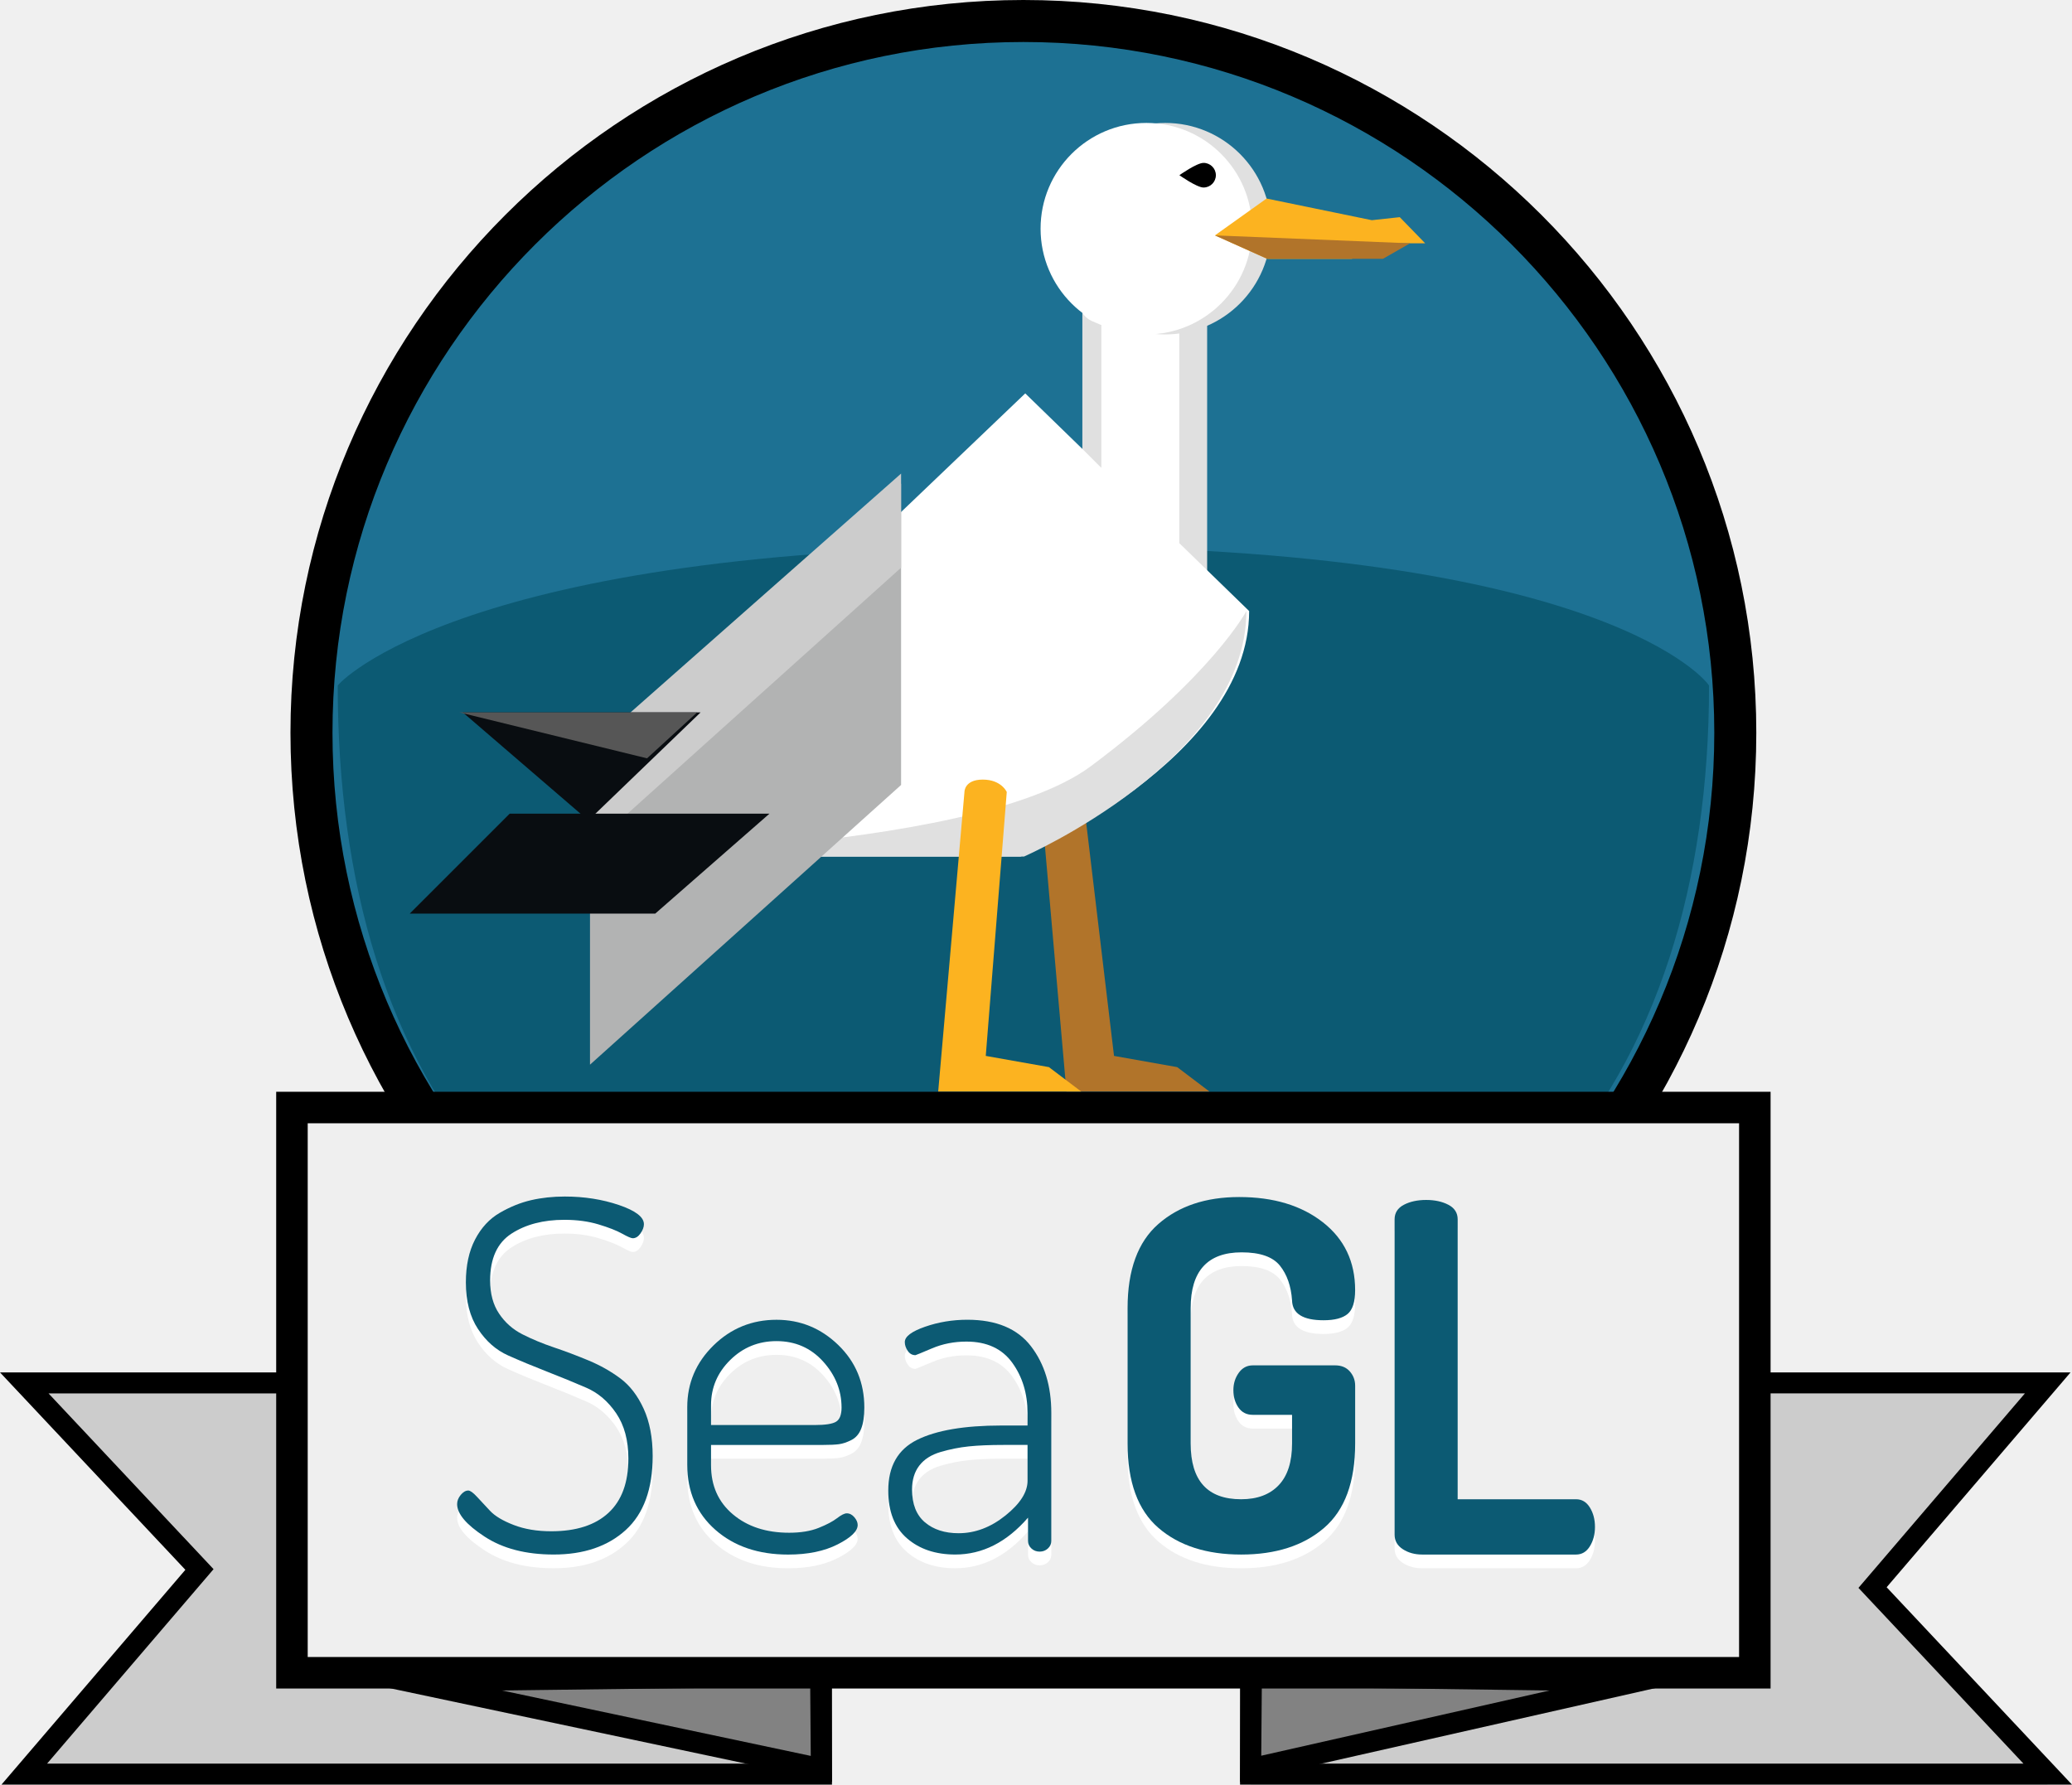
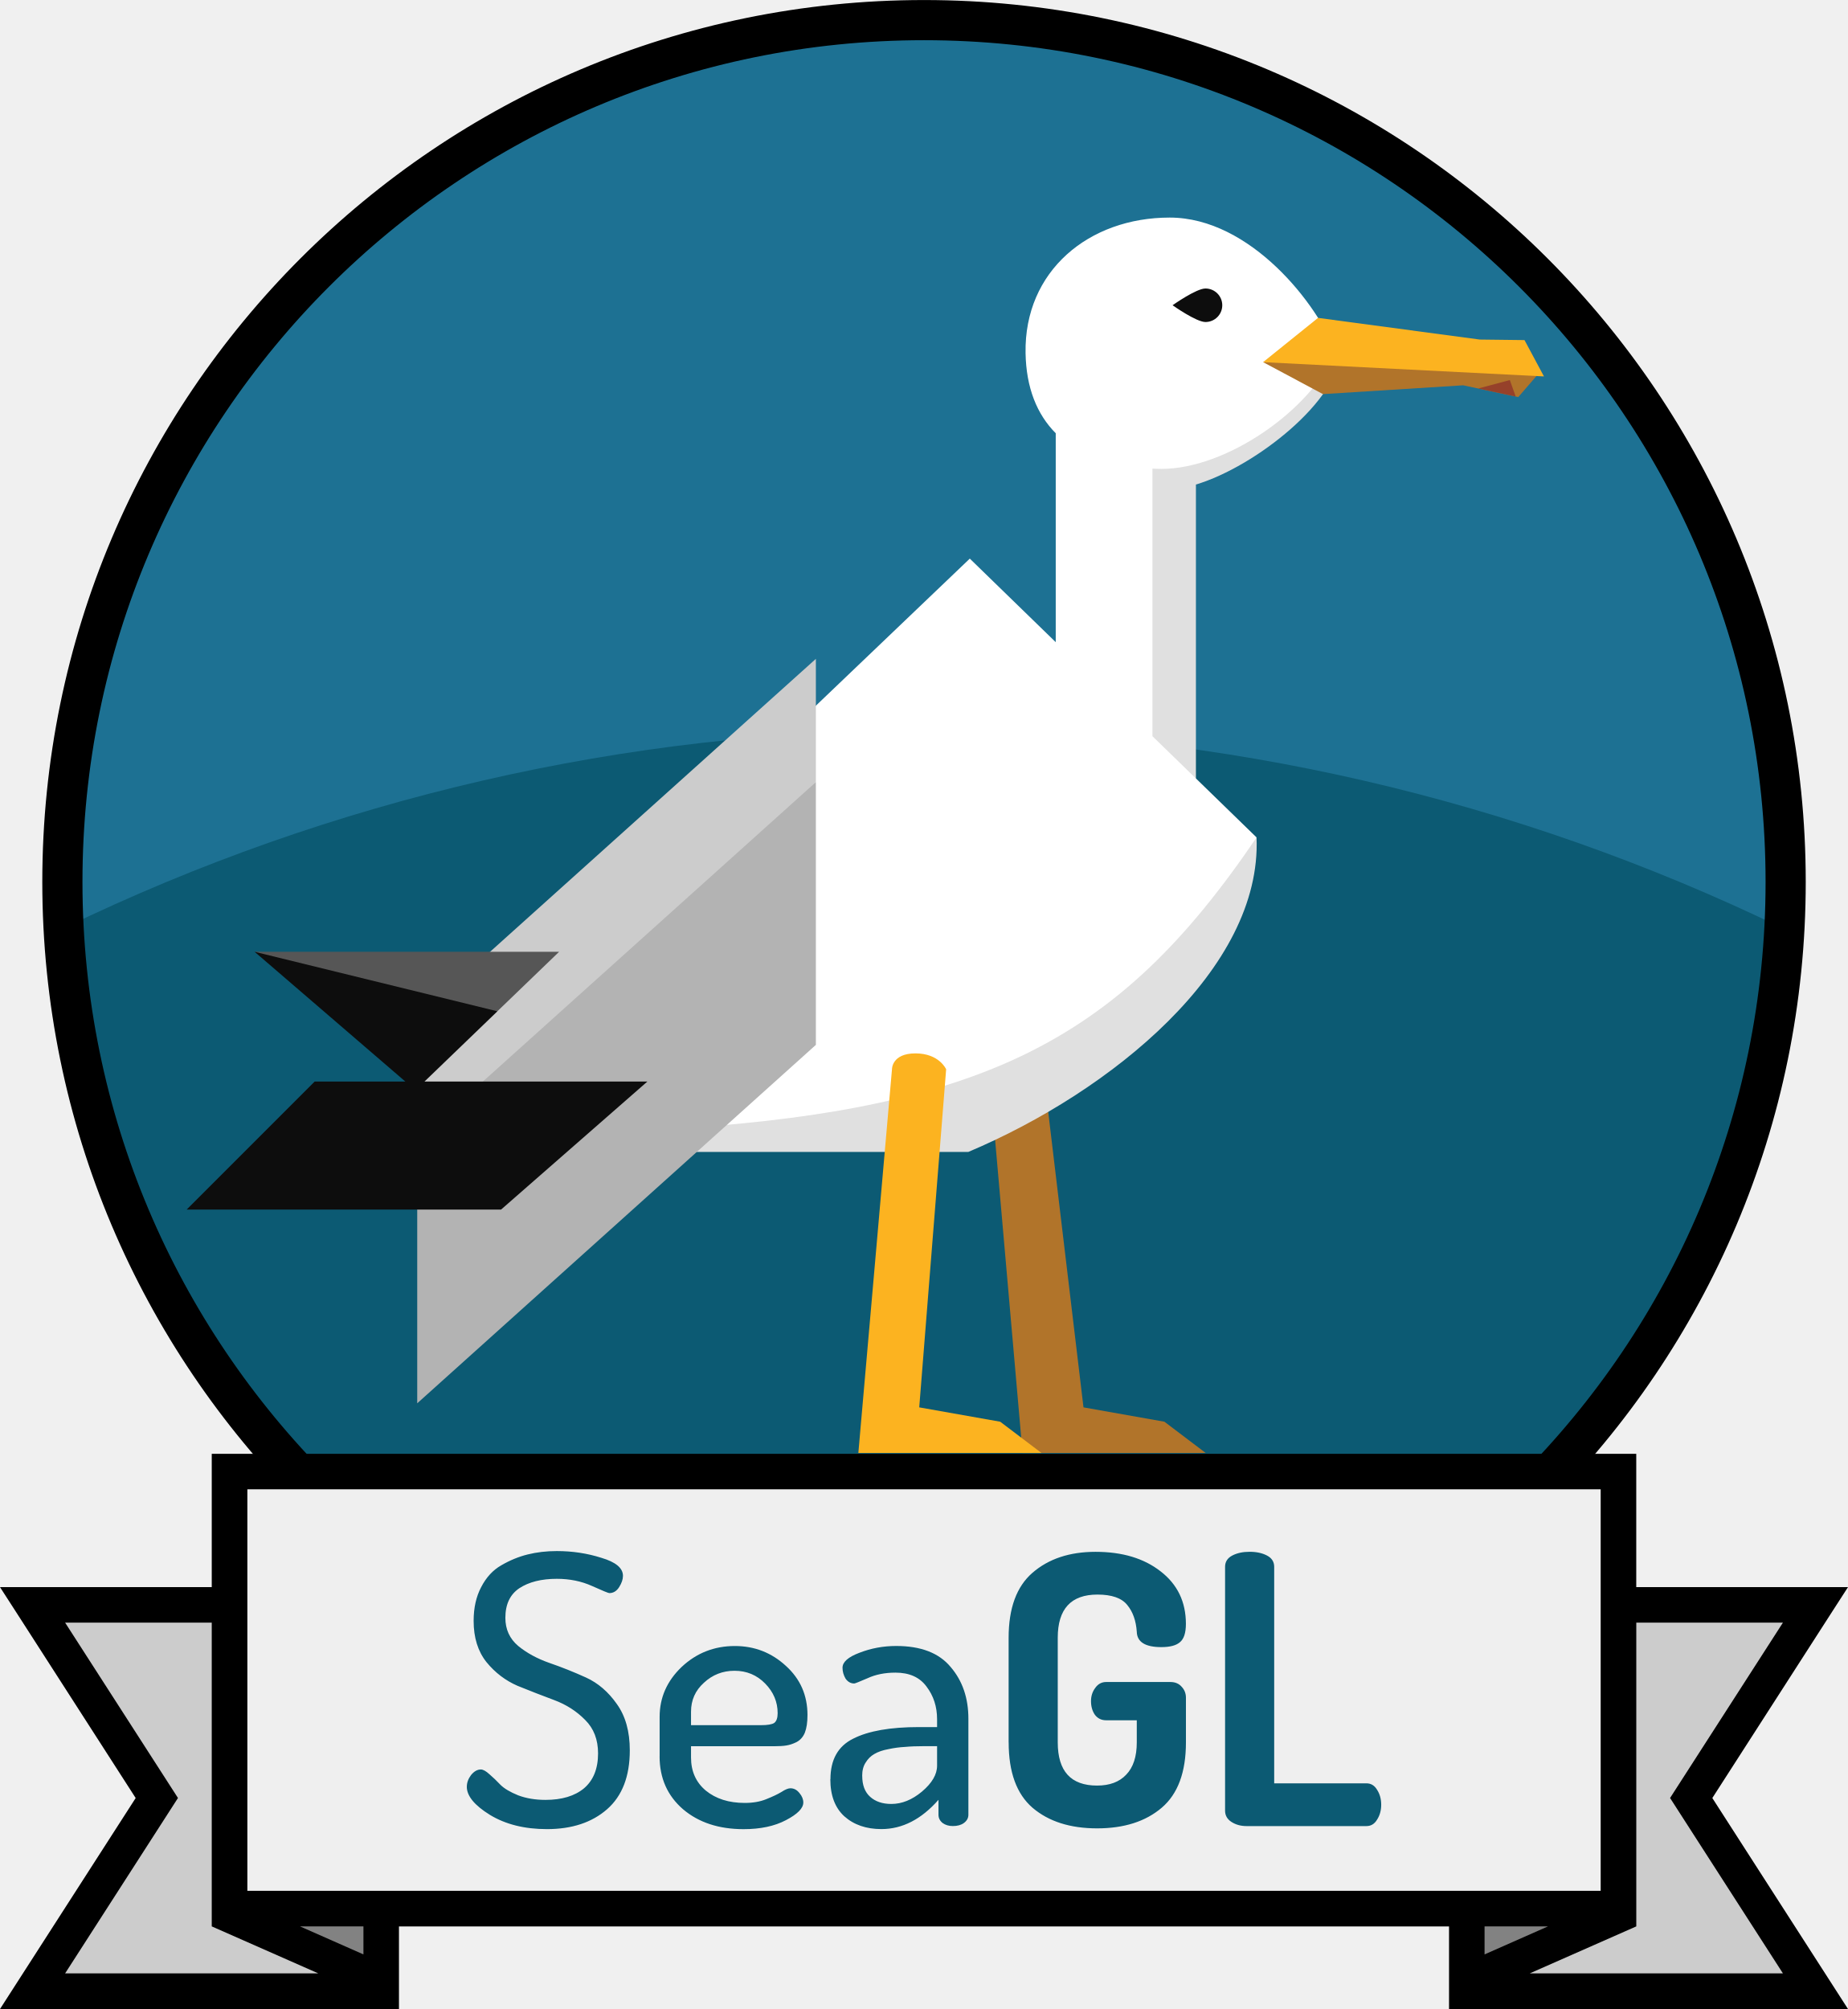
- <svg xmlns="http://www.w3.org/2000/svg" version="1.1" id="Layer_1" x="0px" y="0px" width="197.291px" height="169.951px" viewBox="0 0 197.291 169.951" enable-background="new 0 0 197.291 169.951" xml:space="preserve">
-   <polygon fill="#CCCCCC" points="78.219,168.951 2.311,168.951 18.992,149.462 2.311,131.694 78.219,131.694 " />
-   <path d="M79.219,169.951H0.139l17.511-20.458L0,130.694h79.219V169.951z M4.483,167.951h72.735v-35.257H4.621l15.714,16.737  L4.483,167.951z" />
-   <polygon fill="#CCCCCC" points="119.073,132.694 194.98,132.694 178.3,152.184 194.98,169.951 119.073,169.951 " />
-   <path d="M197.291,169.951h-79.218v-39.257h79.079l-17.51,20.459L197.291,169.951z M120.073,167.951h72.597l-15.713-16.737  l15.851-18.521h-72.734V167.951z" />
-   <g>
-     <path fill="#1D7193" d="M165.231,69.785c0,37.438-30.35,67.789-67.787,67.789s-67.786-30.35-67.786-67.789   C29.658,32.35,60.007,2,97.444,2S165.231,32.35,165.231,69.785z" />
-     <path d="M97.444,139.573c-38.48,0-69.786-31.307-69.786-69.789C27.658,31.305,58.964,0,97.444,0s69.787,31.305,69.787,69.785   C167.231,108.266,135.925,139.573,97.444,139.573z M97.444,4C61.17,4,31.658,33.511,31.658,69.785   c0,36.276,29.512,65.789,65.786,65.789c36.275,0,65.787-29.513,65.787-65.789C163.231,33.511,133.72,4,97.444,4z" />
-   </g>
-   <path fill="#0C5A73" d="M32.158,65.296c0,37.438,18.689,65.289,64.786,65.289c46.098,0,65.787-27.85,65.787-65.289  c0-0.176-9.689-13.265-64.189-13.265S32.158,65.119,32.158,65.296z" />
-   <g>
-     <polygon fill="#828282" points="78.209,168.451 38.799,160.1 78.14,159.6  " />
-     <polygon fill="#828282" points="119.083,168.451 155.993,160.1 119.153,159.6  " />
-   </g>
-   <path d="M79.219,169.688l-49.424-10.474l49.337-0.627L79.219,169.688z M47.801,160.985l29.398,6.23l-0.052-6.603L47.801,160.985z" />
-   <path d="M118.073,169.705l0.088-11.119l46.277,0.628L118.073,169.705z M120.146,160.613l-0.053,6.584l27.456-6.212L120.146,160.613z  " />
-   <rect x="27.799" y="105.47" fill="#EFEFEF" width="139.292" height="53.828" />
-   <g>
-     <path fill="#FFFFFF" d="M43.526,144.543c0-0.308,0.116-0.601,0.347-0.878c0.231-0.277,0.469-0.415,0.715-0.415   c0.186,0,0.463,0.2,0.832,0.6l1.248,1.34c0.463,0.493,1.208,0.94,2.24,1.339c1.032,0.401,2.225,0.601,3.58,0.601   c2.371,0,4.188-0.585,5.451-1.756c1.263-1.17,1.894-2.894,1.894-5.173c0-1.725-0.385-3.157-1.154-4.297   c-0.77-1.139-1.725-1.955-2.864-2.448c-1.14-0.493-2.378-1.001-3.719-1.525c-1.34-0.523-2.58-1.039-3.719-1.547   c-1.14-0.509-2.094-1.347-2.864-2.518c-0.771-1.17-1.154-2.649-1.154-4.436c0-1.601,0.292-2.964,0.877-4.088   c0.586-1.124,1.37-1.97,2.357-2.54c0.984-0.57,1.978-0.971,2.979-1.202c1-0.231,2.07-0.346,3.211-0.346   c1.848,0,3.563,0.27,5.15,0.808c1.586,0.539,2.379,1.148,2.379,1.825c0,0.277-0.108,0.57-0.324,0.878   c-0.215,0.308-0.461,0.462-0.738,0.462c-0.154,0-0.492-0.146-1.016-0.439c-0.523-0.292-1.271-0.585-2.242-0.878   c-0.969-0.292-2.055-0.438-3.255-0.438c-2.003,0-3.681,0.438-5.035,1.316c-1.355,0.878-2.033,2.364-2.033,4.458   c0,1.263,0.284,2.318,0.854,3.164c0.569,0.848,1.309,1.502,2.218,1.964c0.907,0.462,1.908,0.877,3.002,1.247   c1.093,0.369,2.194,0.785,3.304,1.247c1.107,0.462,2.117,1.032,3.025,1.709c0.908,0.678,1.646,1.64,2.217,2.887   c0.57,1.247,0.856,2.749,0.856,4.504c0,3.142-0.856,5.49-2.564,7.045c-1.71,1.555-3.996,2.333-6.861,2.333   c-2.648,0-4.843-0.569-6.582-1.709C44.396,146.5,43.526,145.467,43.526,144.543z" />
-     <path fill="#FFFFFF" d="M65.439,140.802v-5.497c0-2.279,0.831-4.234,2.493-5.867c1.663-1.631,3.666-2.448,6.006-2.448   c2.267,0,4.227,0.801,5.881,2.403c1.654,1.601,2.48,3.587,2.48,5.959c0,0.831-0.101,1.5-0.299,2.009   c-0.199,0.509-0.514,0.871-0.944,1.086c-0.431,0.216-0.821,0.347-1.175,0.392c-0.354,0.047-0.852,0.07-1.496,0.07H67.703v1.94   c0,1.941,0.692,3.496,2.077,4.665c1.387,1.171,3.173,1.756,5.359,1.756c1.106,0,2.043-0.154,2.812-0.462   c0.768-0.308,1.352-0.616,1.751-0.924c0.4-0.308,0.708-0.462,0.923-0.462c0.271,0,0.514,0.123,0.724,0.37   c0.21,0.247,0.317,0.493,0.317,0.739c0,0.585-0.636,1.201-1.908,1.848c-1.271,0.647-2.842,0.97-4.711,0.97   c-2.834,0-5.143-0.785-6.93-2.356C66.332,145.421,65.439,143.358,65.439,140.802z M67.703,137.014h9.839   c1.047,0,1.74-0.108,2.078-0.324c0.34-0.215,0.51-0.661,0.51-1.339c0-1.632-0.586-3.096-1.757-4.389   c-1.171-1.294-2.648-1.94-4.435-1.94c-1.725,0-3.195,0.601-4.411,1.801c-1.217,1.202-1.824,2.634-1.824,4.296V137.014z" />
-     <path fill="#FFFFFF" d="M84.579,143.251c0-2.31,0.916-3.919,2.749-4.828c1.831-0.908,4.505-1.363,8.015-1.363h2.496v-1.201   c0-1.848-0.486-3.442-1.457-4.781c-0.97-1.34-2.424-2.01-4.364-2.01c-1.172,0-2.265,0.216-3.28,0.646   c-1.016,0.432-1.541,0.646-1.57,0.646c-0.309,0-0.555-0.138-0.739-0.415c-0.185-0.277-0.276-0.554-0.276-0.832   c0-0.523,0.639-1.008,1.916-1.455c1.277-0.446,2.625-0.67,4.042-0.67c2.741,0,4.759,0.839,6.052,2.518   c1.293,1.679,1.94,3.796,1.94,6.352v12.195c0,0.278-0.108,0.516-0.323,0.716c-0.217,0.201-0.479,0.3-0.786,0.3   c-0.308,0-0.57-0.099-0.785-0.3c-0.216-0.2-0.323-0.438-0.323-0.716v-2.218c-2.032,2.341-4.342,3.511-6.93,3.511   c-1.879,0-3.41-0.515-4.597-1.547C85.172,146.769,84.579,145.252,84.579,143.251z M86.843,143.158c0,1.386,0.408,2.425,1.225,3.118   c0.815,0.693,1.886,1.04,3.21,1.04c1.571,0,3.058-0.562,4.458-1.686c1.4-1.124,2.104-2.225,2.104-3.303v-3.418h-2.266   c-1.324,0-2.433,0.046-3.325,0.139c-0.894,0.093-1.786,0.27-2.679,0.531c-0.894,0.262-1.571,0.693-2.033,1.294   C87.075,141.471,86.843,142.233,86.843,143.158z" />
-     <path fill="#FFFFFF" d="M107.366,138.769V125.88c0-3.634,0.979-6.305,2.934-8.015c1.957-1.709,4.521-2.564,7.692-2.564   c3.264,0,5.921,0.801,7.968,2.403c2.049,1.601,3.072,3.757,3.072,6.467c0,1.109-0.238,1.864-0.715,2.264   c-0.478,0.4-1.241,0.6-2.287,0.6c-1.971,0-2.973-0.63-3.004-1.893c-0.092-1.355-0.477-2.456-1.153-3.303   c-0.679-0.847-1.895-1.27-3.649-1.27c-3.234,0-4.852,1.771-4.852,5.312v12.889c0,3.542,1.602,5.312,4.805,5.312   c1.539,0,2.732-0.446,3.58-1.34c0.847-0.893,1.27-2.217,1.27-3.973v-2.726h-3.74c-0.586,0-1.041-0.23-1.363-0.692   c-0.323-0.462-0.484-1.017-0.484-1.663c0-0.616,0.168-1.163,0.507-1.64c0.339-0.477,0.786-0.716,1.341-0.716h7.852   c0.586,0,1.048,0.193,1.387,0.578c0.338,0.385,0.508,0.839,0.508,1.363v5.497c0,3.665-0.985,6.345-2.957,8.038   c-1.971,1.694-4.604,2.541-7.898,2.541s-5.92-0.847-7.877-2.541C108.345,145.114,107.366,142.435,107.366,138.769z" />
-     <path fill="#FFFFFF" d="M132.79,147.455v-30.027c0-0.616,0.293-1.078,0.878-1.386c0.585-0.307,1.294-0.462,2.125-0.462   c0.832,0,1.54,0.155,2.124,0.462c0.586,0.309,0.879,0.771,0.879,1.386v26.654h11.271c0.555,0,0.993,0.262,1.316,0.785   c0.324,0.524,0.486,1.14,0.486,1.848c0,0.71-0.162,1.325-0.486,1.848c-0.323,0.524-0.762,0.785-1.316,0.785h-14.643   c-0.708,0-1.324-0.168-1.848-0.508C133.052,148.501,132.79,148.04,132.79,147.455z" />
-   </g>
-   <path d="M168.591,160.798H26.299V103.97h142.292V160.798z M29.299,157.798h136.292V106.97H29.299V157.798z" />
-   <g>
-     <path fill="#0C5A73" d="M43.526,143.236c0-0.308,0.116-0.601,0.347-0.878c0.231-0.277,0.469-0.415,0.715-0.415   c0.186,0,0.463,0.2,0.832,0.6l1.248,1.34c0.463,0.493,1.208,0.94,2.24,1.339c1.032,0.401,2.225,0.601,3.58,0.601   c2.371,0,4.188-0.585,5.451-1.756c1.263-1.169,1.894-2.894,1.894-5.173c0-1.725-0.385-3.157-1.154-4.297   c-0.77-1.139-1.725-1.955-2.864-2.448c-1.14-0.493-2.378-1.001-3.719-1.525c-1.34-0.523-2.58-1.039-3.719-1.547   c-1.14-0.509-2.094-1.347-2.864-2.518c-0.771-1.17-1.154-2.649-1.154-4.436c0-1.601,0.292-2.964,0.877-4.088   c0.586-1.124,1.37-1.97,2.357-2.541c0.984-0.57,1.978-0.971,2.979-1.202c1-0.231,2.07-0.346,3.211-0.346   c1.848,0,3.563,0.27,5.15,0.808c1.586,0.539,2.379,1.148,2.379,1.825c0,0.277-0.108,0.57-0.324,0.877   c-0.215,0.308-0.461,0.462-0.738,0.462c-0.154,0-0.492-0.146-1.016-0.439c-0.523-0.292-1.271-0.584-2.242-0.878   c-0.969-0.292-2.055-0.438-3.255-0.438c-2.003,0-3.681,0.438-5.035,1.316c-1.355,0.878-2.033,2.364-2.033,4.458   c0,1.263,0.284,2.318,0.854,3.164c0.569,0.848,1.309,1.502,2.218,1.964c0.907,0.462,1.908,0.878,3.002,1.248   c1.093,0.369,2.194,0.785,3.304,1.247c1.107,0.462,2.117,1.032,3.025,1.709c0.908,0.678,1.646,1.64,2.217,2.887   c0.57,1.247,0.856,2.749,0.856,4.504c0,3.142-0.856,5.49-2.564,7.045c-1.71,1.555-3.996,2.333-6.861,2.333   c-2.648,0-4.843-0.569-6.582-1.709C44.396,145.192,43.526,144.16,43.526,143.236z" />
-     <path fill="#0C5A73" d="M65.439,139.495v-5.497c0-2.279,0.831-4.234,2.493-5.867c1.663-1.631,3.666-2.448,6.006-2.448   c2.267,0,4.227,0.801,5.881,2.403c1.654,1.601,2.48,3.587,2.48,5.959c0,0.831-0.101,1.5-0.299,2.009   c-0.199,0.509-0.514,0.871-0.944,1.086c-0.431,0.216-0.821,0.347-1.175,0.392c-0.354,0.047-0.852,0.07-1.496,0.07H67.703v1.94   c0,1.941,0.692,3.496,2.077,4.665c1.387,1.171,3.173,1.756,5.359,1.756c1.106,0,2.043-0.154,2.812-0.462   c0.768-0.308,1.352-0.616,1.751-0.924c0.4-0.308,0.708-0.462,0.923-0.462c0.271,0,0.514,0.123,0.724,0.37   c0.21,0.247,0.317,0.493,0.317,0.739c0,0.585-0.636,1.201-1.908,1.848c-1.271,0.647-2.842,0.97-4.711,0.97   c-2.834,0-5.143-0.785-6.93-2.356C66.332,144.114,65.439,142.051,65.439,139.495z M67.703,135.707h9.839   c1.047,0,1.74-0.108,2.078-0.324c0.34-0.215,0.51-0.661,0.51-1.339c0-1.632-0.586-3.096-1.757-4.389   c-1.171-1.293-2.648-1.94-4.435-1.94c-1.725,0-3.195,0.601-4.411,1.801c-1.217,1.202-1.824,2.634-1.824,4.296V135.707z" />
-     <path fill="#0C5A73" d="M84.579,141.943c0-2.31,0.916-3.919,2.749-4.828c1.831-0.908,4.505-1.363,8.015-1.363h2.496v-1.201   c0-1.848-0.486-3.442-1.457-4.781c-0.97-1.34-2.424-2.01-4.364-2.01c-1.172,0-2.265,0.216-3.28,0.647   c-1.016,0.432-1.541,0.646-1.57,0.646c-0.309,0-0.555-0.138-0.739-0.416c-0.185-0.277-0.276-0.554-0.276-0.832   c0-0.523,0.639-1.008,1.916-1.455c1.277-0.446,2.625-0.67,4.042-0.67c2.741,0,4.759,0.839,6.052,2.518   c1.293,1.679,1.94,3.796,1.94,6.352v12.195c0,0.278-0.108,0.516-0.323,0.716c-0.217,0.201-0.479,0.3-0.786,0.3   c-0.308,0-0.57-0.099-0.785-0.3c-0.216-0.2-0.323-0.438-0.323-0.716v-2.218c-2.032,2.341-4.342,3.511-6.93,3.511   c-1.879,0-3.41-0.515-4.597-1.547C85.172,145.461,84.579,143.945,84.579,141.943z M86.843,141.851c0,1.386,0.408,2.425,1.225,3.118   c0.815,0.693,1.886,1.04,3.21,1.04c1.571,0,3.058-0.562,4.458-1.686c1.4-1.124,2.104-2.225,2.104-3.303v-3.419h-2.266   c-1.324,0-2.433,0.046-3.325,0.139c-0.894,0.093-1.786,0.27-2.679,0.531c-0.894,0.262-1.571,0.693-2.033,1.294   C87.075,140.164,86.843,140.926,86.843,141.851z" />
-     <path fill="#0C5A73" d="M107.366,137.462v-12.889c0-3.634,0.979-6.305,2.934-8.015c1.957-1.709,4.521-2.564,7.692-2.564   c3.264,0,5.921,0.801,7.968,2.403c2.049,1.602,3.072,3.757,3.072,6.467c0,1.109-0.238,1.864-0.715,2.264   c-0.478,0.4-1.241,0.6-2.287,0.6c-1.971,0-2.973-0.63-3.004-1.894c-0.092-1.355-0.477-2.456-1.153-3.303   c-0.679-0.847-1.895-1.27-3.649-1.27c-3.234,0-4.852,1.771-4.852,5.312v12.889c0,3.542,1.602,5.312,4.805,5.312   c1.539,0,2.732-0.446,3.58-1.34c0.847-0.893,1.27-2.217,1.27-3.973v-2.726h-3.74c-0.586,0-1.041-0.23-1.363-0.692   c-0.323-0.462-0.484-1.017-0.484-1.663c0-0.616,0.168-1.163,0.507-1.64c0.339-0.477,0.786-0.716,1.341-0.716h7.852   c0.586,0,1.048,0.193,1.387,0.578c0.338,0.385,0.508,0.839,0.508,1.363v5.497c0,3.665-0.985,6.345-2.957,8.038   c-1.971,1.694-4.604,2.54-7.898,2.54s-5.92-0.847-7.877-2.54C108.345,143.807,107.366,141.127,107.366,137.462z" />
-     <path fill="#0C5A73" d="M132.79,146.147V116.12c0-0.616,0.293-1.078,0.878-1.386c0.585-0.307,1.294-0.462,2.125-0.462   c0.832,0,1.54,0.155,2.124,0.462c0.586,0.309,0.879,0.771,0.879,1.386v26.654h11.271c0.555,0,0.993,0.262,1.316,0.785   c0.324,0.524,0.486,1.14,0.486,1.848c0,0.71-0.162,1.325-0.486,1.848c-0.323,0.524-0.762,0.785-1.316,0.785h-14.643   c-0.708,0-1.324-0.169-1.848-0.508C133.052,147.194,132.79,146.732,132.79,146.147z" />
-   </g>
-   <g>
-     <path fill="#B1742A" d="M106.074,100.554l-3-25.131c0,0-0.511-1.182-2.284-1.182c-1.773,0-1.746,1.182-1.746,1.182l2.5,28.522   h13.614l-3.068-2.322L106.074,100.554z" />
-     <path fill="#E0E0E0" d="M114.942,57.75c0,1.951-1.579,3.529-3.528,3.529h-2.171c-1.949,0-3.529-1.578-3.529-3.529V23.625   c0-1.948,1.58-3.528,3.529-3.528h2.171c1.949,0,3.528,1.58,3.528,3.528V57.75z" />
-     <path fill="#FFFFFF" d="M112.289,57.75c0,1.951-1.579,3.529-3.527,3.529h-2.171c-1.949,0-3.529-1.578-3.529-3.529V23.625   c0-1.948,1.58-3.528,3.529-3.528h2.171c1.948,0,3.527,1.58,3.527,3.528V57.75z" />
-     <path fill="#E0E0E0" d="M121.015,21.777c0,5.562-4.506,10.072-10.066,10.072c-5.564,0-10.072-4.509-10.072-10.072   c0-5.564,4.508-10.07,10.072-10.07C116.509,11.707,121.015,16.213,121.015,21.777z" />
-     <path fill="#FFFFFF" d="M51.459,81.566h45.722c0,0,21.76-9.262,21.76-23.376L97.622,37.463L51.459,81.566z" />
-     <path fill="#E0E0E0" d="M51.79,81.566h45.721c0,0,21.168-9.262,21.168-23.376c0,0-3.274,6.175-14.811,14.775   C92.333,81.566,51.79,81.566,51.79,81.566z" />
-     <path fill="#FFFFFF" d="M119.221,21.777c0,5.562-4.507,10.072-10.068,10.072c-5.565,0-10.072-4.509-10.072-10.072   c0-5.564,4.507-10.07,10.072-10.07C114.714,11.707,119.221,16.213,119.221,21.777z" />
-     <polygon fill="#B2B3B3" points="85.8,46.066 56.178,72.216 56.178,101.39 85.8,74.751  " />
-     <polygon fill="#CCCCCC" points="85.8,45.098 56.178,71.248 56.178,80.697 85.8,54.059  " />
-     <polygon fill="#090D11" points="66.709,67.841 44.068,67.841 56.024,78.133  " />
-     <polygon fill="#565656" points="66.379,67.841 43.736,67.841 61.61,72.216  " />
-     <polygon fill="#090D11" points="62.389,87.004 39.014,87.004 48.535,77.484 73.268,77.484  " />
-     <path fill="#FCB320" d="M93.862,100.554l2-25.131c0,0-0.51-1.182-2.284-1.182c-1.773,0-1.745,1.182-1.745,1.182l-2.5,28.522h13.613   l-3.068-2.322L93.862,100.554z" />
-     <path d="M115.772,16.683c0,0.649-0.525,1.174-1.175,1.174c-0.647,0-2.298-1.174-2.298-1.174s1.65-1.171,2.298-1.171   C115.247,15.511,115.772,16.037,115.772,16.683z" />
-     <polygon fill="#FCB320" points="120.598,18.907 130.624,20.969 133.282,20.68 135.703,23.171 131.305,23.171 128.718,24.65    120.663,24.65 115.683,22.414  " />
-     <polygon fill="#B1742A" points="134.261,23.171 131.674,24.65 120.663,24.65 115.683,22.416  " />
-     <path fill="#E0E0E0" d="M103.062,42.751l1.805,1.804V30.949c0,0-0.297-0.104-0.902-0.375c-0.605-0.271-0.902-0.775-0.902-0.775   V42.751z" />
-   </g>
+ <svg xmlns="http://www.w3.org/2000/svg" height="200" viewBox="0 0 48.683 52.917" width="184">
+   <circle cx="24.342" cy="23.229" fill="#1d7193" r="22.699" />
+   <path d="m24.342 19.227a52.246 52.246 0 0 0 -22.656 5.217 22.699 22.699 0 0 0 22.656 21.484 22.699 22.699 0 0 0 22.638-21.469 52.246 52.246 0 0 0 -22.638-5.232z" fill="#0c5a73" />
+   <circle cx="24.342" cy="23.229" fill="none" r="22.699" stroke="#000" stroke-width="1.058" />
+   <path d="m28.543 37.07-1.063-8.905h-1.428l.886 10.106h4.824l-1.087-.823z" fill="#b1742a" />
+   <path d="m30.813 5.731c-2.13 0-3.834 1.407-3.796 3.568.016.918.302 1.617.795 2.113v5.503l-2.264-2.201-16.358 15.627 16.154-.773 6.957-5.223.802-2.287-1.598-1.554-.627-1.785v-6.124c1.616-.254 4.065-1.784 4.302-3.323-.449-1.236-2.233-3.541-4.366-3.541z" fill="#fff" />
+   <path d="m9.308 30.342h16.201c3.768-1.591 7.738-4.827 7.593-8.283-1.834 2.703-3.65 4.54-6.192 5.755-5.348 2.555-13.033 1.717-17.602 2.528zm25.865-21.056c-.649 1.524-2.869 3.065-4.577 3.065-.08 0-.158-.004-.236-.007v7.048l1.145 1.113v-7.742c1.611-.487 3.78-2.254 3.78-3.463z" fill="#e0e0e0" />
+   <path d="m10.991 30.042 5.251-6.344 5.251-3.097v6.921l-10.502 9.441z" fill="#b3b3b3" />
+   <path d="m10.991 26.795 10.502-9.441v3.247l-10.502 9.441z" fill="#ccc" />
+   <path d="m6.707 25.07 3.97 3.417h-2.387l-3.373 3.373h8.283l3.855-3.373h-5.872l1.921-1.85-1.59-1.045z" fill="#0d0d0d" />
+   <path d="m6.707 25.07 6.395 1.567 1.627-1.567z" fill="#565656" />
+   <path d="m33.274 9.539 1.578.842 3.693-.232 1.452.31.538-.623-6.117-.642z" fill="#b1742a" />
+   <path d="m34.722 8.373-1.448 1.166 7.4.376-.513-.957-1.179-.014z" fill="#fcb320" />
+   <path d="m39.775 10.011-.835.222.989.211z" fill="#96412a" />
+   <path d="m32.199 8.04c0 .245-.198.442-.443.442-.244 0-.866-.442-.866-.442s.622-.441.866-.441c.245-0.0.443.198.443.441z" fill="#0d0d0d" />
+   <path d="m24.216 37.07.709-8.905s-.181-.419-.809-.419c-.628 0-.618.419-.618.419l-.886 10.106h4.824l-1.087-.823z" fill="#fcb320" />
+   <path d="m5.578 38.293v.467 3.045h-5.578l.465.721 3.109 4.834-3.574 5.557h10.51v-2.175h27.663v2.175h10.51l-3.574-5.557 3.109-4.834.465-.721h-5.578v-3.511z" />
+   <path d="m1.715 42.74 2.973 4.619-2.973 4.62h6.67l-2.807-1.238v-8.001zm45.254 0-2.973 4.619 2.973 4.62h-6.67l2.807-1.238v-8.001z" fill="#ccc" />
+   <path d="m7.903 50.741 1.671.738v-.738zm32.877 0-1.671.738v-.738z" fill="#828282" />
+   <path d="m6.516 39.228h35.652v10.576h-35.652z" fill="#efefef" />
+   <path d="m32.273 47.694v-6.424q0-.198.189-.297.189-.099.458-.099.269 0 .458.099.189.099.189.297v5.703h2.43q.179 0 .279.168.11.168.11.395 0 .227-.11.395-.1.168-.279.168h-3.157q-.229 0-.398-.109-.169-.109-.169-.297zm-5.702-1.799v-2.757q0-1.166.627-1.71.637-.553 1.663-.553 1.056 0 1.713.514.667.514.667 1.384 0 .356-.159.484-.149.128-.488.128-.637 0-.647-.405-.03-.435-.249-.702-.219-.277-.787-.277-1.046 0-1.046 1.137v2.757q0 1.137 1.036 1.137.498 0 .767-.287.279-.287.279-.85v-.583h-.807q-.189 0-.299-.148-.1-.148-.1-.356 0-.198.11-.346.11-.158.289-.158h1.693q.189 0 .299.128.11.119.11.287v1.176q0 1.176-.637 1.72-.637.544-1.703.544-1.066 0-1.703-.544-.627-.544-.627-1.72zm-4.694.969q0-.771.598-1.067.598-.306 1.733-.306h.478v-.208q0-.494-.279-.86-.269-.366-.817-.366-.418 0-.737.148-.319.138-.349.138-.139 0-.229-.128-.08-.138-.08-.287 0-.227.448-.395.458-.178.966-.178.976 0 1.434.553.468.544.468 1.364v2.53q0 .128-.12.217-.11.079-.289.079-.159 0-.269-.079-.11-.089-.11-.217v-.395q-.677.771-1.504.771-.598 0-.976-.336-.369-.336-.369-.978zm.837-.089q0 .366.209.553.209.188.558.188.418 0 .807-.326.398-.336.398-.682v-.514h-.349q-.289 0-.498.02-.209.01-.438.059-.219.04-.369.128-.139.079-.229.227-.09.138-.09.346zm-5.337-.514v-1.038q0-.761.578-1.314.588-.553 1.404-.553.777 0 1.345.524.568.514.568 1.295 0 .287-.07.465-.07.168-.219.247-.139.069-.269.089-.12.02-.329.02h-2.181v.297q0 .544.388.87.398.326 1.026.326.329 0 .568-.099.249-.099.398-.188.149-.099.239-.099.139 0 .239.128.1.119.1.247 0 .227-.458.465-.448.237-1.116.237-.976 0-1.594-.524-.618-.534-.618-1.394zm.827-.82h1.843q.259 0 .349-.059.09-.069.09-.257 0-.445-.329-.781-.329-.336-.807-.336-.468 0-.807.316-.339.306-.339.761zm-5.906 1.621q0-.158.11-.306.12-.148.259-.148.09 0 .229.128.139.119.289.277.149.148.468.277.319.119.717.119.647 0 1.016-.306.369-.316.369-.919 0-.544-.339-.88-.339-.346-.817-.524-.478-.178-.966-.376-.478-.208-.817-.623-.339-.425-.339-1.087 0-.514.199-.89.199-.385.528-.573.339-.198.697-.287.359-.089.767-.089.618 0 1.175.178.568.168.568.474 0 .138-.1.297-.1.158-.259.158-.04 0-.458-.188-.418-.188-.926-.188-.608 0-.986.247-.369.247-.369.781 0 .455.339.741.339.277.817.445.488.168.966.385.478.217.817.702.339.474.339 1.216 0 1.028-.598 1.552-.598.524-1.584.524-.886 0-1.504-.376-.608-.376-.608-.741z" fill="#0c5a73" />
</svg>
